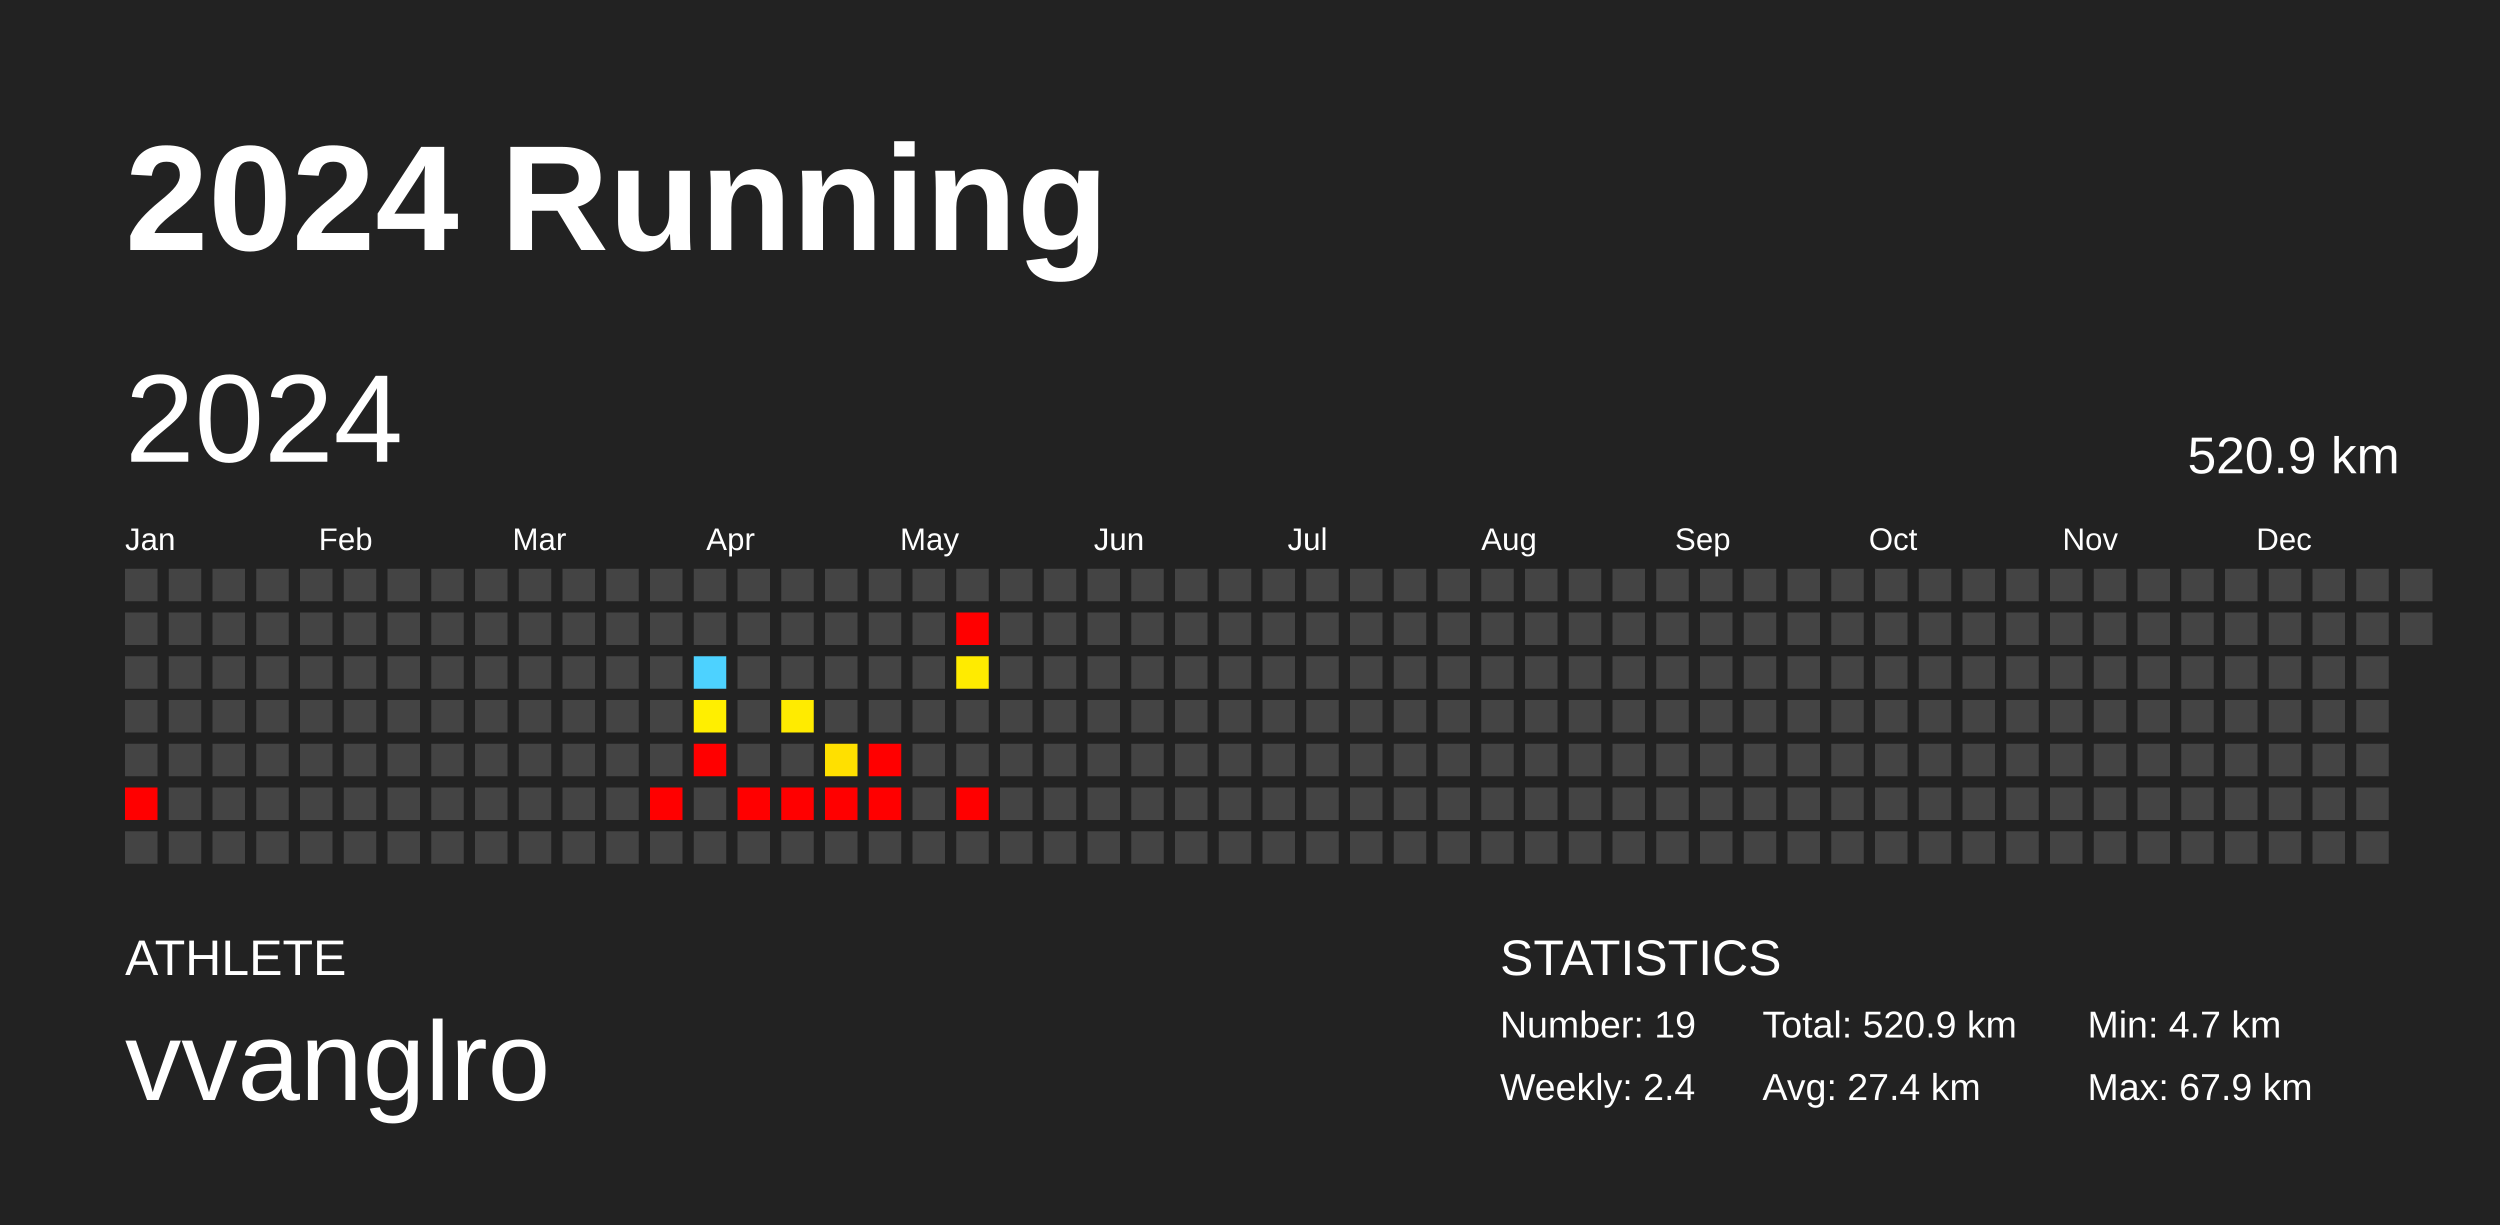
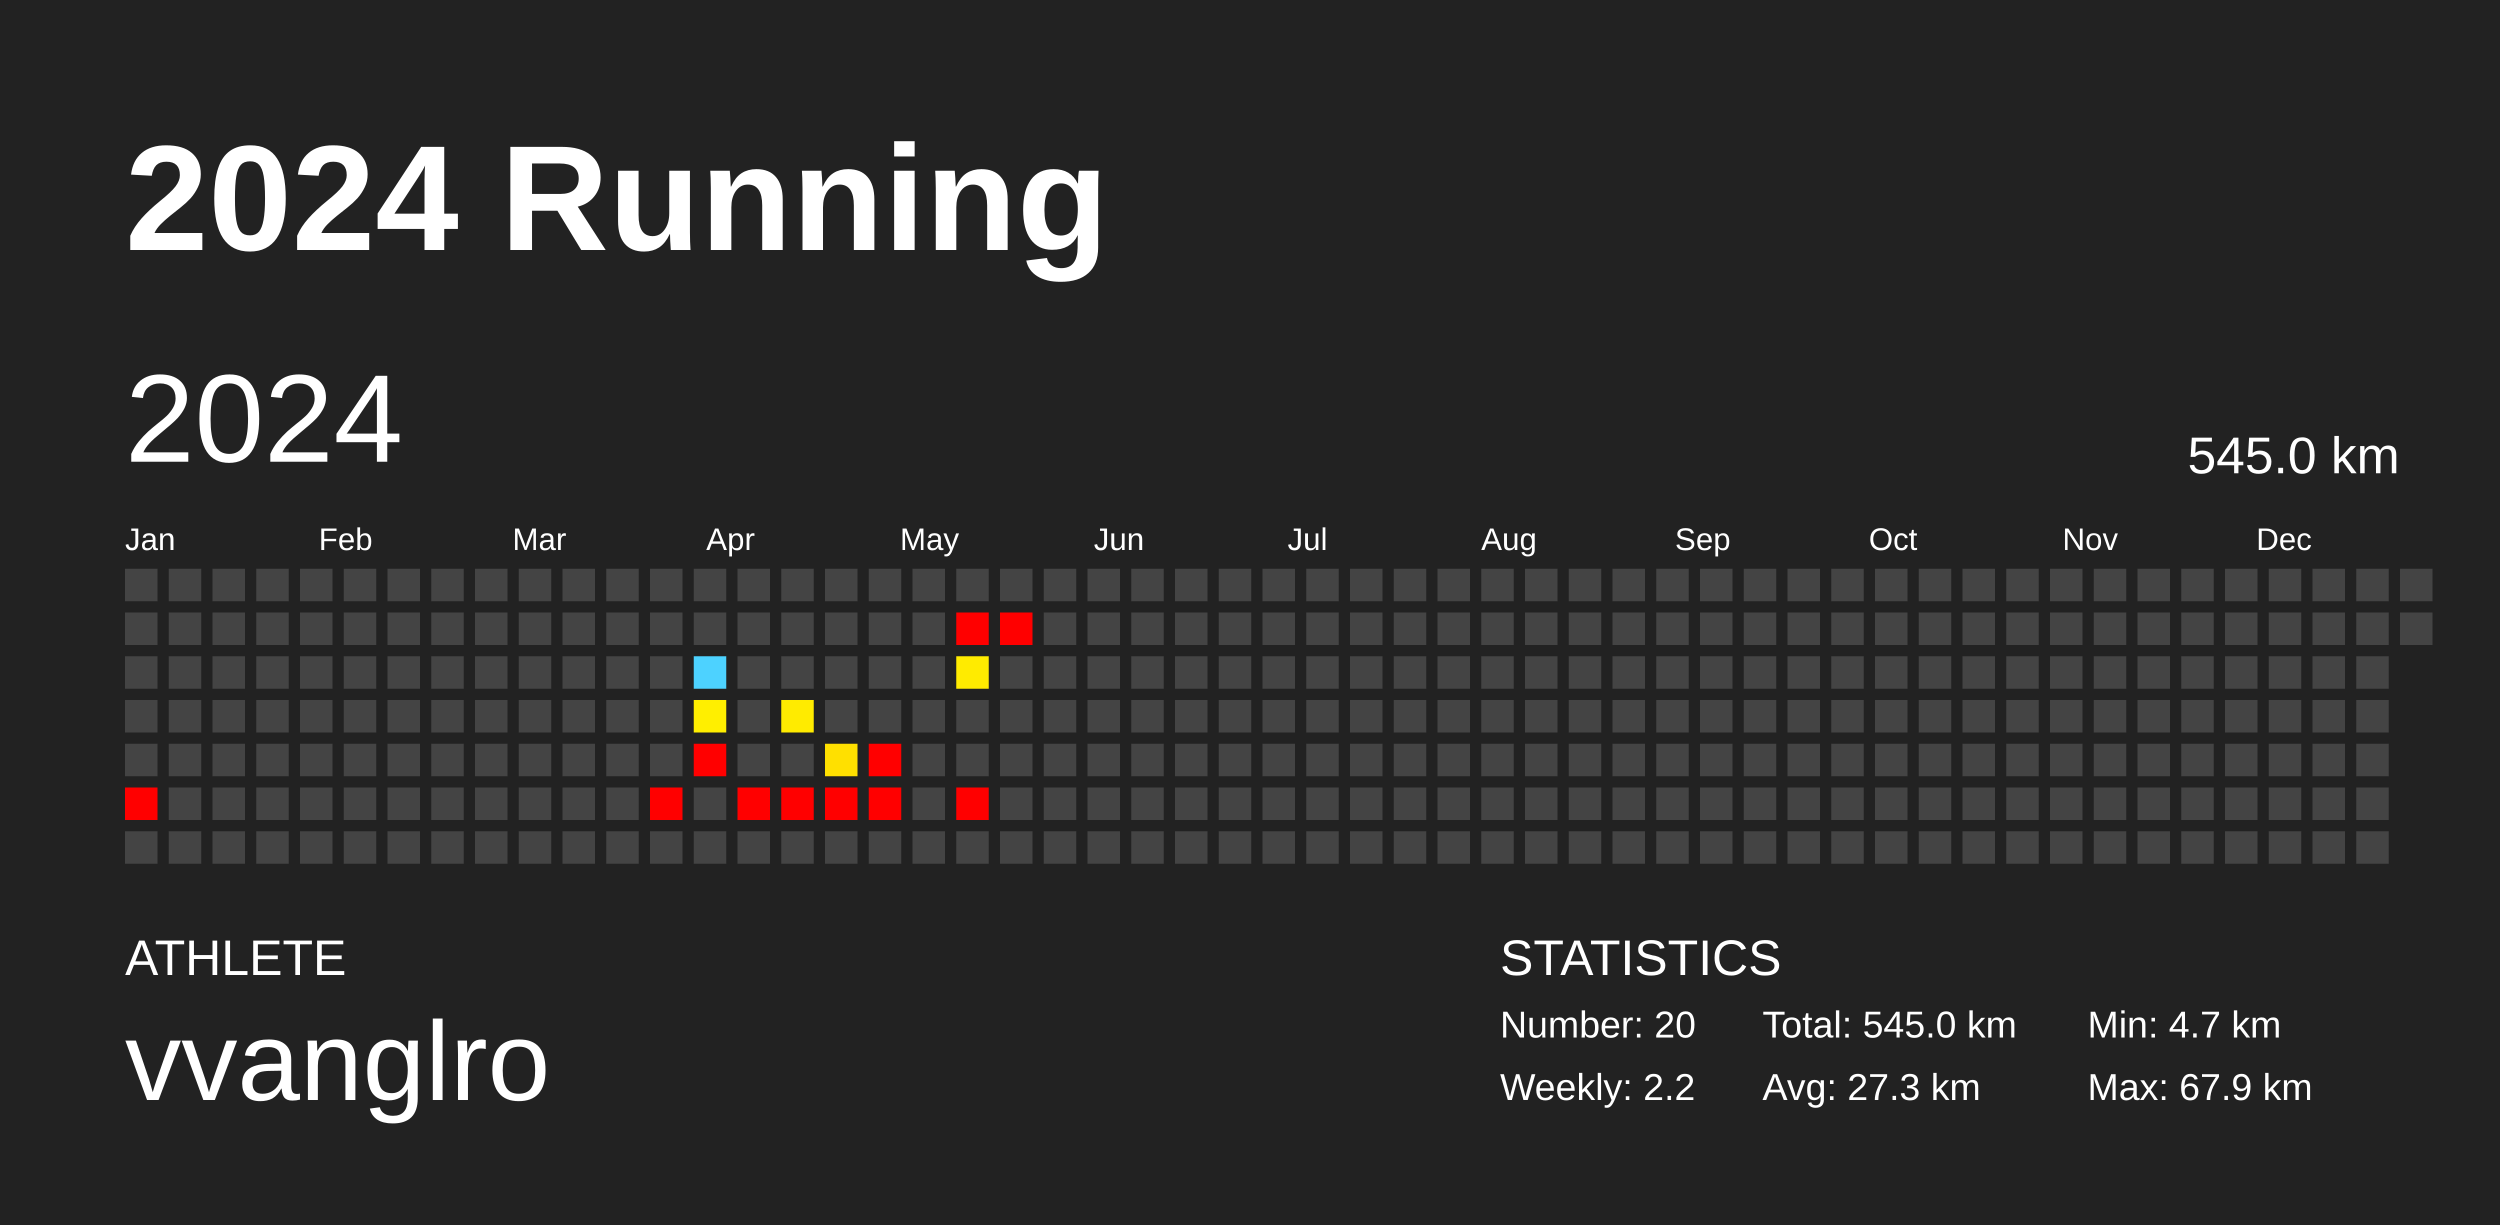
<svg xmlns="http://www.w3.org/2000/svg" baseProfile="full" height="98mm" version="1.1" viewBox="0,0,200,98" width="200mm">
  <defs />
  <rect fill="#222222" height="98" width="200" x="0" y="0" />
  <text fill="#FFFFFF" style="font-size:12px; font-family:Arial; font-weight:bold;" x="10" y="20">2024 Running</text>
  <text fill="#FFFFFF" style="font-size:4px; font-family:Arial" x="10" y="78">ATHLETE</text>
  <text fill="#FFFFFF" style="font-size:9px; font-family:Arial" x="10" y="88">vvanglro</text>
  <text fill="#FFFFFF" style="font-size:4px; font-family:Arial" x="120" y="78">STATISTICS</text>
-   <text fill="#FFFFFF" style="font-size:3px; font-family:Arial" x="120" y="83">Number: 19</text>
-   <text fill="#FFFFFF" style="font-size:3px; font-family:Arial" x="120" y="88">Weekly: 2.4</text>
-   <text fill="#FFFFFF" style="font-size:3px; font-family:Arial" x="141" y="83">Total: 520.9 km</text>
-   <text fill="#FFFFFF" style="font-size:3px; font-family:Arial" x="141" y="88">Avg: 27.4 km</text>
+   <text fill="#FFFFFF" style="font-size:3px; font-family:Arial" x="120" y="83">Number: 20</text>
+   <text fill="#FFFFFF" style="font-size:3px; font-family:Arial" x="120" y="88">Weekly: 2.2</text>
+   <text fill="#FFFFFF" style="font-size:3px; font-family:Arial" x="141" y="83">Total: 545.0 km</text>
+   <text fill="#FFFFFF" style="font-size:3px; font-family:Arial" x="141" y="88">Avg: 27.3 km</text>
  <text fill="#FFFFFF" style="font-size:3px; font-family:Arial" x="167" y="83">Min: 4.7 km</text>
  <text fill="#FFFFFF" style="font-size:3px; font-family:Arial" x="167" y="88">Max: 67.9 km</text>
  <text dominant-baseline="hanging" fill="#FFFFFF" style="font-size:10.0px; font-family:Arial;" x="10" y="30">2024</text>
-   <text dominant-baseline="hanging" fill="#FFFFFF" style="font-size:4.125px; font-family:Arial;" x="175" y="35">520.9 km</text>
+   <text dominant-baseline="hanging" fill="#FFFFFF" style="font-size:4.125px; font-family:Arial;" x="175" y="35">545.0 km</text>
  <text fill="#FFFFFF" style="font-size:2.5px; font-family:Arial" x="10.0" y="44">Jan</text>
  <text fill="#FFFFFF" style="font-size:2.5px; font-family:Arial" x="25.5" y="44">Feb</text>
  <text fill="#FFFFFF" style="font-size:2.5px; font-family:Arial" x="41.0" y="44">Mar</text>
  <text fill="#FFFFFF" style="font-size:2.5px; font-family:Arial" x="56.5" y="44">Apr</text>
  <text fill="#FFFFFF" style="font-size:2.5px; font-family:Arial" x="72.0" y="44">May</text>
  <text fill="#FFFFFF" style="font-size:2.5px; font-family:Arial" x="87.5" y="44">Jun</text>
  <text fill="#FFFFFF" style="font-size:2.5px; font-family:Arial" x="103.0" y="44">Jul</text>
  <text fill="#FFFFFF" style="font-size:2.5px; font-family:Arial" x="118.5" y="44">Aug</text>
  <text fill="#FFFFFF" style="font-size:2.5px; font-family:Arial" x="134.0" y="44">Sep</text>
  <text fill="#FFFFFF" style="font-size:2.5px; font-family:Arial" x="149.5" y="44">Oct</text>
  <text fill="#FFFFFF" style="font-size:2.5px; font-family:Arial" x="165.0" y="44">Nov</text>
  <text fill="#FFFFFF" style="font-size:2.5px; font-family:Arial" x="180.5" y="44">Dec</text>
  <rect fill="#444444" height="2.6" width="2.6" x="10.0" y="45.5" />
  <rect fill="#444444" height="2.6" width="2.6" x="10.0" y="49.0" />
  <rect fill="#444444" height="2.6" width="2.6" x="10.0" y="52.5" />
  <rect fill="#444444" height="2.6" width="2.6" x="10.0" y="56.0" />
  <rect fill="#444444" height="2.6" width="2.6" x="10.0" y="59.5" />
  <rect fill="red" height="2.6" width="2.6" x="10.0" y="63.0" />
  <rect fill="#444444" height="2.6" width="2.6" x="10.0" y="66.5" />
  <rect fill="#444444" height="2.6" width="2.6" x="13.5" y="45.5" />
  <rect fill="#444444" height="2.6" width="2.6" x="13.5" y="49.0" />
  <rect fill="#444444" height="2.6" width="2.6" x="13.5" y="52.5" />
  <rect fill="#444444" height="2.6" width="2.6" x="13.5" y="56.0" />
  <rect fill="#444444" height="2.6" width="2.6" x="13.5" y="59.5" />
  <rect fill="#444444" height="2.6" width="2.6" x="13.5" y="63.0" />
  <rect fill="#444444" height="2.6" width="2.6" x="13.5" y="66.5" />
  <rect fill="#444444" height="2.6" width="2.6" x="17.0" y="45.5" />
  <rect fill="#444444" height="2.6" width="2.6" x="17.0" y="49.0" />
  <rect fill="#444444" height="2.6" width="2.6" x="17.0" y="52.5" />
  <rect fill="#444444" height="2.6" width="2.6" x="17.0" y="56.0" />
  <rect fill="#444444" height="2.6" width="2.6" x="17.0" y="59.5" />
  <rect fill="#444444" height="2.6" width="2.6" x="17.0" y="63.0" />
  <rect fill="#444444" height="2.6" width="2.6" x="17.0" y="66.5" />
  <rect fill="#444444" height="2.6" width="2.6" x="20.5" y="45.5" />
  <rect fill="#444444" height="2.6" width="2.6" x="20.5" y="49.0" />
  <rect fill="#444444" height="2.6" width="2.6" x="20.5" y="52.5" />
  <rect fill="#444444" height="2.6" width="2.6" x="20.5" y="56.0" />
  <rect fill="#444444" height="2.6" width="2.6" x="20.5" y="59.5" />
  <rect fill="#444444" height="2.6" width="2.6" x="20.5" y="63.0" />
  <rect fill="#444444" height="2.6" width="2.6" x="20.5" y="66.5" />
  <rect fill="#444444" height="2.6" width="2.6" x="24.0" y="45.5" />
  <rect fill="#444444" height="2.6" width="2.6" x="24.0" y="49.0" />
  <rect fill="#444444" height="2.6" width="2.6" x="24.0" y="52.5" />
  <rect fill="#444444" height="2.6" width="2.6" x="24.0" y="56.0" />
  <rect fill="#444444" height="2.6" width="2.6" x="24.0" y="59.5" />
  <rect fill="#444444" height="2.6" width="2.6" x="24.0" y="63.0" />
  <rect fill="#444444" height="2.6" width="2.6" x="24.0" y="66.5" />
  <rect fill="#444444" height="2.6" width="2.6" x="27.5" y="45.5" />
  <rect fill="#444444" height="2.6" width="2.6" x="27.5" y="49.0" />
  <rect fill="#444444" height="2.6" width="2.6" x="27.5" y="52.5" />
  <rect fill="#444444" height="2.6" width="2.6" x="27.5" y="56.0" />
  <rect fill="#444444" height="2.6" width="2.6" x="27.5" y="59.5" />
  <rect fill="#444444" height="2.6" width="2.6" x="27.5" y="63.0" />
  <rect fill="#444444" height="2.6" width="2.6" x="27.5" y="66.5" />
  <rect fill="#444444" height="2.6" width="2.6" x="31.0" y="45.5" />
  <rect fill="#444444" height="2.6" width="2.6" x="31.0" y="49.0" />
  <rect fill="#444444" height="2.6" width="2.6" x="31.0" y="52.5" />
  <rect fill="#444444" height="2.6" width="2.6" x="31.0" y="56.0" />
  <rect fill="#444444" height="2.6" width="2.6" x="31.0" y="59.5" />
  <rect fill="#444444" height="2.6" width="2.6" x="31.0" y="63.0" />
  <rect fill="#444444" height="2.6" width="2.6" x="31.0" y="66.5" />
  <rect fill="#444444" height="2.6" width="2.6" x="34.5" y="45.5" />
  <rect fill="#444444" height="2.6" width="2.6" x="34.5" y="49.0" />
  <rect fill="#444444" height="2.6" width="2.6" x="34.5" y="52.5" />
  <rect fill="#444444" height="2.6" width="2.6" x="34.5" y="56.0" />
  <rect fill="#444444" height="2.6" width="2.6" x="34.5" y="59.5" />
  <rect fill="#444444" height="2.6" width="2.6" x="34.5" y="63.0" />
  <rect fill="#444444" height="2.6" width="2.6" x="34.5" y="66.5" />
  <rect fill="#444444" height="2.6" width="2.6" x="38.0" y="45.5" />
  <rect fill="#444444" height="2.6" width="2.6" x="38.0" y="49.0" />
  <rect fill="#444444" height="2.6" width="2.6" x="38.0" y="52.5" />
  <rect fill="#444444" height="2.6" width="2.6" x="38.0" y="56.0" />
  <rect fill="#444444" height="2.6" width="2.6" x="38.0" y="59.5" />
  <rect fill="#444444" height="2.6" width="2.6" x="38.0" y="63.0" />
  <rect fill="#444444" height="2.6" width="2.6" x="38.0" y="66.5" />
  <rect fill="#444444" height="2.6" width="2.6" x="41.5" y="45.5" />
  <rect fill="#444444" height="2.6" width="2.6" x="41.5" y="49.0" />
  <rect fill="#444444" height="2.6" width="2.6" x="41.5" y="52.5" />
  <rect fill="#444444" height="2.6" width="2.6" x="41.5" y="56.0" />
  <rect fill="#444444" height="2.6" width="2.6" x="41.5" y="59.5" />
  <rect fill="#444444" height="2.6" width="2.6" x="41.5" y="63.0" />
  <rect fill="#444444" height="2.6" width="2.6" x="41.5" y="66.5" />
  <rect fill="#444444" height="2.6" width="2.6" x="45.0" y="45.5" />
  <rect fill="#444444" height="2.6" width="2.6" x="45.0" y="49.0" />
  <rect fill="#444444" height="2.6" width="2.6" x="45.0" y="52.5" />
  <rect fill="#444444" height="2.6" width="2.6" x="45.0" y="56.0" />
  <rect fill="#444444" height="2.6" width="2.6" x="45.0" y="59.5" />
  <rect fill="#444444" height="2.6" width="2.6" x="45.0" y="63.0" />
  <rect fill="#444444" height="2.6" width="2.6" x="45.0" y="66.5" />
  <rect fill="#444444" height="2.6" width="2.6" x="48.5" y="45.5" />
  <rect fill="#444444" height="2.6" width="2.6" x="48.5" y="49.0" />
  <rect fill="#444444" height="2.6" width="2.6" x="48.5" y="52.5" />
  <rect fill="#444444" height="2.6" width="2.6" x="48.5" y="56.0" />
  <rect fill="#444444" height="2.6" width="2.6" x="48.5" y="59.5" />
  <rect fill="#444444" height="2.6" width="2.6" x="48.5" y="63.0" />
  <rect fill="#444444" height="2.6" width="2.6" x="48.5" y="66.5" />
  <rect fill="#444444" height="2.6" width="2.6" x="52.0" y="45.5" />
  <rect fill="#444444" height="2.6" width="2.6" x="52.0" y="49.0" />
  <rect fill="#444444" height="2.6" width="2.6" x="52.0" y="52.5" />
  <rect fill="#444444" height="2.6" width="2.6" x="52.0" y="56.0" />
  <rect fill="#444444" height="2.6" width="2.6" x="52.0" y="59.5" />
  <rect fill="red" height="2.6" width="2.6" x="52.0" y="63.0" />
  <rect fill="#444444" height="2.6" width="2.6" x="52.0" y="66.5" />
  <rect fill="#444444" height="2.6" width="2.6" x="55.5" y="45.5" />
  <rect fill="#444444" height="2.6" width="2.6" x="55.5" y="49.0" />
  <rect fill="#4dd2ff" height="2.6" width="2.6" x="55.5" y="52.5" />
  <rect fill="#ffef00" height="2.6" width="2.6" x="55.5" y="56.0" />
  <rect fill="red" height="2.6" width="2.6" x="55.5" y="59.5" />
  <rect fill="#444444" height="2.6" width="2.6" x="55.5" y="63.0" />
  <rect fill="#444444" height="2.6" width="2.6" x="55.5" y="66.5" />
  <rect fill="#444444" height="2.6" width="2.6" x="59.0" y="45.5" />
  <rect fill="#444444" height="2.6" width="2.6" x="59.0" y="49.0" />
  <rect fill="#444444" height="2.6" width="2.6" x="59.0" y="52.5" />
  <rect fill="#444444" height="2.6" width="2.6" x="59.0" y="56.0" />
  <rect fill="#444444" height="2.6" width="2.6" x="59.0" y="59.5" />
  <rect fill="red" height="2.6" width="2.6" x="59.0" y="63.0" />
  <rect fill="#444444" height="2.6" width="2.6" x="59.0" y="66.5" />
  <rect fill="#444444" height="2.6" width="2.6" x="62.5" y="45.5" />
  <rect fill="#444444" height="2.6" width="2.6" x="62.5" y="49.0" />
  <rect fill="#444444" height="2.6" width="2.6" x="62.5" y="52.5" />
  <rect fill="#ffeb00" height="2.6" width="2.6" x="62.5" y="56.0" />
  <rect fill="#444444" height="2.6" width="2.6" x="62.5" y="59.5" />
  <rect fill="red" height="2.6" width="2.6" x="62.5" y="63.0" />
  <rect fill="#444444" height="2.6" width="2.6" x="62.5" y="66.5" />
  <rect fill="#444444" height="2.6" width="2.6" x="66.0" y="45.5" />
  <rect fill="#444444" height="2.6" width="2.6" x="66.0" y="49.0" />
  <rect fill="#444444" height="2.6" width="2.6" x="66.0" y="52.5" />
  <rect fill="#444444" height="2.6" width="2.6" x="66.0" y="56.0" />
  <rect fill="#ffe000" height="2.6" width="2.6" x="66.0" y="59.5" />
  <rect fill="red" height="2.6" width="2.6" x="66.0" y="63.0" />
  <rect fill="#444444" height="2.6" width="2.6" x="66.0" y="66.5" />
  <rect fill="#444444" height="2.6" width="2.6" x="69.5" y="45.5" />
  <rect fill="#444444" height="2.6" width="2.6" x="69.5" y="49.0" />
  <rect fill="#444444" height="2.6" width="2.6" x="69.5" y="52.5" />
  <rect fill="#444444" height="2.6" width="2.6" x="69.5" y="56.0" />
  <rect fill="red" height="2.6" width="2.6" x="69.5" y="59.5" />
  <rect fill="red" height="2.6" width="2.6" x="69.5" y="63.0" />
  <rect fill="#444444" height="2.6" width="2.6" x="69.5" y="66.5" />
  <rect fill="#444444" height="2.6" width="2.6" x="73.0" y="45.5" />
  <rect fill="#444444" height="2.6" width="2.6" x="73.0" y="49.0" />
  <rect fill="#444444" height="2.6" width="2.6" x="73.0" y="52.5" />
  <rect fill="#444444" height="2.6" width="2.6" x="73.0" y="56.0" />
  <rect fill="#444444" height="2.6" width="2.6" x="73.0" y="59.5" />
  <rect fill="#444444" height="2.6" width="2.6" x="73.0" y="63.0" />
  <rect fill="#444444" height="2.6" width="2.6" x="73.0" y="66.5" />
  <rect fill="#444444" height="2.6" width="2.6" x="76.5" y="45.5" />
  <rect fill="red" height="2.6" width="2.6" x="76.5" y="49.0" />
  <rect fill="#ffeb00" height="2.6" width="2.6" x="76.5" y="52.5" />
  <rect fill="#444444" height="2.6" width="2.6" x="76.5" y="56.0" />
  <rect fill="#444444" height="2.6" width="2.6" x="76.5" y="59.5" />
  <rect fill="red" height="2.6" width="2.6" x="76.5" y="63.0" />
  <rect fill="#444444" height="2.6" width="2.6" x="76.5" y="66.5" />
  <rect fill="#444444" height="2.6" width="2.6" x="80.0" y="45.5" />
-   <rect fill="#444444" height="2.6" width="2.6" x="80.0" y="49.0" />
+   <rect fill="red" height="2.6" width="2.6" x="80.0" y="49.0" />
  <rect fill="#444444" height="2.6" width="2.6" x="80.0" y="52.5" />
  <rect fill="#444444" height="2.6" width="2.6" x="80.0" y="56.0" />
  <rect fill="#444444" height="2.6" width="2.6" x="80.0" y="59.5" />
  <rect fill="#444444" height="2.6" width="2.6" x="80.0" y="63.0" />
  <rect fill="#444444" height="2.6" width="2.6" x="80.0" y="66.5" />
  <rect fill="#444444" height="2.6" width="2.6" x="83.5" y="45.5" />
  <rect fill="#444444" height="2.6" width="2.6" x="83.5" y="49.0" />
  <rect fill="#444444" height="2.6" width="2.6" x="83.5" y="52.5" />
  <rect fill="#444444" height="2.6" width="2.6" x="83.5" y="56.0" />
  <rect fill="#444444" height="2.6" width="2.6" x="83.5" y="59.5" />
  <rect fill="#444444" height="2.6" width="2.6" x="83.5" y="63.0" />
  <rect fill="#444444" height="2.6" width="2.6" x="83.5" y="66.5" />
  <rect fill="#444444" height="2.6" width="2.6" x="87.0" y="45.5" />
  <rect fill="#444444" height="2.6" width="2.6" x="87.0" y="49.0" />
  <rect fill="#444444" height="2.6" width="2.6" x="87.0" y="52.5" />
  <rect fill="#444444" height="2.6" width="2.6" x="87.0" y="56.0" />
  <rect fill="#444444" height="2.6" width="2.6" x="87.0" y="59.5" />
  <rect fill="#444444" height="2.6" width="2.6" x="87.0" y="63.0" />
  <rect fill="#444444" height="2.6" width="2.6" x="87.0" y="66.5" />
  <rect fill="#444444" height="2.6" width="2.6" x="90.5" y="45.5" />
  <rect fill="#444444" height="2.6" width="2.6" x="90.5" y="49.0" />
  <rect fill="#444444" height="2.6" width="2.6" x="90.5" y="52.5" />
  <rect fill="#444444" height="2.6" width="2.6" x="90.5" y="56.0" />
  <rect fill="#444444" height="2.6" width="2.6" x="90.5" y="59.5" />
  <rect fill="#444444" height="2.6" width="2.6" x="90.5" y="63.0" />
  <rect fill="#444444" height="2.6" width="2.6" x="90.5" y="66.5" />
  <rect fill="#444444" height="2.6" width="2.6" x="94.0" y="45.5" />
  <rect fill="#444444" height="2.6" width="2.6" x="94.0" y="49.0" />
  <rect fill="#444444" height="2.6" width="2.6" x="94.0" y="52.5" />
  <rect fill="#444444" height="2.6" width="2.6" x="94.0" y="56.0" />
  <rect fill="#444444" height="2.6" width="2.6" x="94.0" y="59.5" />
  <rect fill="#444444" height="2.6" width="2.6" x="94.0" y="63.0" />
  <rect fill="#444444" height="2.6" width="2.6" x="94.0" y="66.5" />
  <rect fill="#444444" height="2.6" width="2.6" x="97.5" y="45.5" />
  <rect fill="#444444" height="2.6" width="2.6" x="97.5" y="49.0" />
  <rect fill="#444444" height="2.6" width="2.6" x="97.5" y="52.5" />
  <rect fill="#444444" height="2.6" width="2.6" x="97.5" y="56.0" />
  <rect fill="#444444" height="2.6" width="2.6" x="97.5" y="59.5" />
  <rect fill="#444444" height="2.6" width="2.6" x="97.5" y="63.0" />
  <rect fill="#444444" height="2.6" width="2.6" x="97.5" y="66.5" />
  <rect fill="#444444" height="2.6" width="2.6" x="101.0" y="45.5" />
  <rect fill="#444444" height="2.6" width="2.6" x="101.0" y="49.0" />
  <rect fill="#444444" height="2.6" width="2.6" x="101.0" y="52.5" />
  <rect fill="#444444" height="2.6" width="2.6" x="101.0" y="56.0" />
  <rect fill="#444444" height="2.6" width="2.6" x="101.0" y="59.5" />
  <rect fill="#444444" height="2.6" width="2.6" x="101.0" y="63.0" />
  <rect fill="#444444" height="2.6" width="2.6" x="101.0" y="66.5" />
  <rect fill="#444444" height="2.6" width="2.6" x="104.5" y="45.5" />
  <rect fill="#444444" height="2.6" width="2.6" x="104.5" y="49.0" />
  <rect fill="#444444" height="2.6" width="2.6" x="104.5" y="52.5" />
  <rect fill="#444444" height="2.6" width="2.6" x="104.5" y="56.0" />
  <rect fill="#444444" height="2.6" width="2.6" x="104.5" y="59.5" />
  <rect fill="#444444" height="2.6" width="2.6" x="104.5" y="63.0" />
  <rect fill="#444444" height="2.6" width="2.6" x="104.5" y="66.5" />
  <rect fill="#444444" height="2.6" width="2.6" x="108.0" y="45.5" />
  <rect fill="#444444" height="2.6" width="2.6" x="108.0" y="49.0" />
  <rect fill="#444444" height="2.6" width="2.6" x="108.0" y="52.5" />
  <rect fill="#444444" height="2.6" width="2.6" x="108.0" y="56.0" />
  <rect fill="#444444" height="2.6" width="2.6" x="108.0" y="59.5" />
  <rect fill="#444444" height="2.6" width="2.6" x="108.0" y="63.0" />
  <rect fill="#444444" height="2.6" width="2.6" x="108.0" y="66.5" />
  <rect fill="#444444" height="2.6" width="2.6" x="111.5" y="45.5" />
  <rect fill="#444444" height="2.6" width="2.6" x="111.5" y="49.0" />
  <rect fill="#444444" height="2.6" width="2.6" x="111.5" y="52.5" />
  <rect fill="#444444" height="2.6" width="2.6" x="111.5" y="56.0" />
  <rect fill="#444444" height="2.6" width="2.6" x="111.5" y="59.5" />
  <rect fill="#444444" height="2.6" width="2.6" x="111.5" y="63.0" />
  <rect fill="#444444" height="2.6" width="2.6" x="111.5" y="66.5" />
  <rect fill="#444444" height="2.6" width="2.6" x="115.0" y="45.5" />
  <rect fill="#444444" height="2.6" width="2.6" x="115.0" y="49.0" />
  <rect fill="#444444" height="2.6" width="2.6" x="115.0" y="52.5" />
  <rect fill="#444444" height="2.6" width="2.6" x="115.0" y="56.0" />
  <rect fill="#444444" height="2.6" width="2.6" x="115.0" y="59.5" />
  <rect fill="#444444" height="2.6" width="2.6" x="115.0" y="63.0" />
  <rect fill="#444444" height="2.6" width="2.6" x="115.0" y="66.5" />
  <rect fill="#444444" height="2.6" width="2.6" x="118.5" y="45.5" />
  <rect fill="#444444" height="2.6" width="2.6" x="118.5" y="49.0" />
  <rect fill="#444444" height="2.6" width="2.6" x="118.5" y="52.5" />
  <rect fill="#444444" height="2.6" width="2.6" x="118.5" y="56.0" />
  <rect fill="#444444" height="2.6" width="2.6" x="118.5" y="59.5" />
  <rect fill="#444444" height="2.6" width="2.6" x="118.5" y="63.0" />
  <rect fill="#444444" height="2.6" width="2.6" x="118.5" y="66.5" />
  <rect fill="#444444" height="2.6" width="2.6" x="122.0" y="45.5" />
  <rect fill="#444444" height="2.6" width="2.6" x="122.0" y="49.0" />
  <rect fill="#444444" height="2.6" width="2.6" x="122.0" y="52.5" />
  <rect fill="#444444" height="2.6" width="2.6" x="122.0" y="56.0" />
  <rect fill="#444444" height="2.6" width="2.6" x="122.0" y="59.5" />
  <rect fill="#444444" height="2.6" width="2.6" x="122.0" y="63.0" />
  <rect fill="#444444" height="2.6" width="2.6" x="122.0" y="66.5" />
  <rect fill="#444444" height="2.6" width="2.6" x="125.5" y="45.5" />
  <rect fill="#444444" height="2.6" width="2.6" x="125.5" y="49.0" />
  <rect fill="#444444" height="2.6" width="2.6" x="125.5" y="52.5" />
  <rect fill="#444444" height="2.6" width="2.6" x="125.5" y="56.0" />
  <rect fill="#444444" height="2.6" width="2.6" x="125.5" y="59.5" />
  <rect fill="#444444" height="2.6" width="2.6" x="125.5" y="63.0" />
  <rect fill="#444444" height="2.6" width="2.6" x="125.5" y="66.5" />
  <rect fill="#444444" height="2.6" width="2.6" x="129.0" y="45.5" />
  <rect fill="#444444" height="2.6" width="2.6" x="129.0" y="49.0" />
  <rect fill="#444444" height="2.6" width="2.6" x="129.0" y="52.5" />
  <rect fill="#444444" height="2.6" width="2.6" x="129.0" y="56.0" />
  <rect fill="#444444" height="2.6" width="2.6" x="129.0" y="59.5" />
  <rect fill="#444444" height="2.6" width="2.6" x="129.0" y="63.0" />
  <rect fill="#444444" height="2.6" width="2.6" x="129.0" y="66.5" />
  <rect fill="#444444" height="2.6" width="2.6" x="132.5" y="45.5" />
  <rect fill="#444444" height="2.6" width="2.6" x="132.5" y="49.0" />
  <rect fill="#444444" height="2.6" width="2.6" x="132.5" y="52.5" />
  <rect fill="#444444" height="2.6" width="2.6" x="132.5" y="56.0" />
  <rect fill="#444444" height="2.6" width="2.6" x="132.5" y="59.5" />
  <rect fill="#444444" height="2.6" width="2.6" x="132.5" y="63.0" />
  <rect fill="#444444" height="2.6" width="2.6" x="132.5" y="66.5" />
  <rect fill="#444444" height="2.6" width="2.6" x="136.0" y="45.5" />
  <rect fill="#444444" height="2.6" width="2.6" x="136.0" y="49.0" />
  <rect fill="#444444" height="2.6" width="2.6" x="136.0" y="52.5" />
  <rect fill="#444444" height="2.6" width="2.6" x="136.0" y="56.0" />
  <rect fill="#444444" height="2.6" width="2.6" x="136.0" y="59.5" />
  <rect fill="#444444" height="2.6" width="2.6" x="136.0" y="63.0" />
  <rect fill="#444444" height="2.6" width="2.6" x="136.0" y="66.5" />
  <rect fill="#444444" height="2.6" width="2.6" x="139.5" y="45.5" />
  <rect fill="#444444" height="2.6" width="2.6" x="139.5" y="49.0" />
  <rect fill="#444444" height="2.6" width="2.6" x="139.5" y="52.5" />
  <rect fill="#444444" height="2.6" width="2.6" x="139.5" y="56.0" />
  <rect fill="#444444" height="2.6" width="2.6" x="139.5" y="59.5" />
  <rect fill="#444444" height="2.6" width="2.6" x="139.5" y="63.0" />
  <rect fill="#444444" height="2.6" width="2.6" x="139.5" y="66.5" />
  <rect fill="#444444" height="2.6" width="2.6" x="143.0" y="45.5" />
  <rect fill="#444444" height="2.6" width="2.6" x="143.0" y="49.0" />
  <rect fill="#444444" height="2.6" width="2.6" x="143.0" y="52.5" />
  <rect fill="#444444" height="2.6" width="2.6" x="143.0" y="56.0" />
  <rect fill="#444444" height="2.6" width="2.6" x="143.0" y="59.5" />
  <rect fill="#444444" height="2.6" width="2.6" x="143.0" y="63.0" />
  <rect fill="#444444" height="2.6" width="2.6" x="143.0" y="66.5" />
  <rect fill="#444444" height="2.6" width="2.6" x="146.5" y="45.5" />
  <rect fill="#444444" height="2.6" width="2.6" x="146.5" y="49.0" />
  <rect fill="#444444" height="2.6" width="2.6" x="146.5" y="52.5" />
  <rect fill="#444444" height="2.6" width="2.6" x="146.5" y="56.0" />
  <rect fill="#444444" height="2.6" width="2.6" x="146.5" y="59.5" />
  <rect fill="#444444" height="2.6" width="2.6" x="146.5" y="63.0" />
  <rect fill="#444444" height="2.6" width="2.6" x="146.5" y="66.5" />
  <rect fill="#444444" height="2.6" width="2.6" x="150.0" y="45.5" />
  <rect fill="#444444" height="2.6" width="2.6" x="150.0" y="49.0" />
  <rect fill="#444444" height="2.6" width="2.6" x="150.0" y="52.5" />
  <rect fill="#444444" height="2.6" width="2.6" x="150.0" y="56.0" />
  <rect fill="#444444" height="2.6" width="2.6" x="150.0" y="59.5" />
  <rect fill="#444444" height="2.6" width="2.6" x="150.0" y="63.0" />
  <rect fill="#444444" height="2.6" width="2.6" x="150.0" y="66.5" />
  <rect fill="#444444" height="2.6" width="2.6" x="153.5" y="45.5" />
  <rect fill="#444444" height="2.6" width="2.6" x="153.5" y="49.0" />
  <rect fill="#444444" height="2.6" width="2.6" x="153.5" y="52.5" />
  <rect fill="#444444" height="2.6" width="2.6" x="153.5" y="56.0" />
  <rect fill="#444444" height="2.6" width="2.6" x="153.5" y="59.5" />
  <rect fill="#444444" height="2.6" width="2.6" x="153.5" y="63.0" />
  <rect fill="#444444" height="2.6" width="2.6" x="153.5" y="66.5" />
  <rect fill="#444444" height="2.6" width="2.6" x="157.0" y="45.5" />
  <rect fill="#444444" height="2.6" width="2.6" x="157.0" y="49.0" />
  <rect fill="#444444" height="2.6" width="2.6" x="157.0" y="52.5" />
  <rect fill="#444444" height="2.6" width="2.6" x="157.0" y="56.0" />
  <rect fill="#444444" height="2.6" width="2.6" x="157.0" y="59.5" />
  <rect fill="#444444" height="2.6" width="2.6" x="157.0" y="63.0" />
  <rect fill="#444444" height="2.6" width="2.6" x="157.0" y="66.5" />
  <rect fill="#444444" height="2.6" width="2.6" x="160.5" y="45.5" />
  <rect fill="#444444" height="2.6" width="2.6" x="160.5" y="49.0" />
  <rect fill="#444444" height="2.6" width="2.6" x="160.5" y="52.5" />
  <rect fill="#444444" height="2.6" width="2.6" x="160.5" y="56.0" />
  <rect fill="#444444" height="2.6" width="2.6" x="160.5" y="59.5" />
  <rect fill="#444444" height="2.6" width="2.6" x="160.5" y="63.0" />
  <rect fill="#444444" height="2.6" width="2.6" x="160.5" y="66.5" />
  <rect fill="#444444" height="2.6" width="2.6" x="164.0" y="45.5" />
  <rect fill="#444444" height="2.6" width="2.6" x="164.0" y="49.0" />
  <rect fill="#444444" height="2.6" width="2.6" x="164.0" y="52.5" />
  <rect fill="#444444" height="2.6" width="2.6" x="164.0" y="56.0" />
  <rect fill="#444444" height="2.6" width="2.6" x="164.0" y="59.5" />
  <rect fill="#444444" height="2.6" width="2.6" x="164.0" y="63.0" />
  <rect fill="#444444" height="2.6" width="2.6" x="164.0" y="66.5" />
  <rect fill="#444444" height="2.6" width="2.6" x="167.5" y="45.5" />
  <rect fill="#444444" height="2.6" width="2.6" x="167.5" y="49.0" />
  <rect fill="#444444" height="2.6" width="2.6" x="167.5" y="52.5" />
  <rect fill="#444444" height="2.6" width="2.6" x="167.5" y="56.0" />
  <rect fill="#444444" height="2.6" width="2.6" x="167.5" y="59.5" />
  <rect fill="#444444" height="2.6" width="2.6" x="167.5" y="63.0" />
  <rect fill="#444444" height="2.6" width="2.6" x="167.5" y="66.5" />
  <rect fill="#444444" height="2.6" width="2.6" x="171.0" y="45.5" />
  <rect fill="#444444" height="2.6" width="2.6" x="171.0" y="49.0" />
  <rect fill="#444444" height="2.6" width="2.6" x="171.0" y="52.5" />
  <rect fill="#444444" height="2.6" width="2.6" x="171.0" y="56.0" />
  <rect fill="#444444" height="2.6" width="2.6" x="171.0" y="59.5" />
  <rect fill="#444444" height="2.6" width="2.6" x="171.0" y="63.0" />
  <rect fill="#444444" height="2.6" width="2.6" x="171.0" y="66.5" />
  <rect fill="#444444" height="2.6" width="2.6" x="174.5" y="45.5" />
  <rect fill="#444444" height="2.6" width="2.6" x="174.5" y="49.0" />
  <rect fill="#444444" height="2.6" width="2.6" x="174.5" y="52.5" />
  <rect fill="#444444" height="2.6" width="2.6" x="174.5" y="56.0" />
  <rect fill="#444444" height="2.6" width="2.6" x="174.5" y="59.5" />
  <rect fill="#444444" height="2.6" width="2.6" x="174.5" y="63.0" />
  <rect fill="#444444" height="2.6" width="2.6" x="174.5" y="66.5" />
  <rect fill="#444444" height="2.6" width="2.6" x="178.0" y="45.5" />
  <rect fill="#444444" height="2.6" width="2.6" x="178.0" y="49.0" />
  <rect fill="#444444" height="2.6" width="2.6" x="178.0" y="52.5" />
  <rect fill="#444444" height="2.6" width="2.6" x="178.0" y="56.0" />
  <rect fill="#444444" height="2.6" width="2.6" x="178.0" y="59.5" />
  <rect fill="#444444" height="2.6" width="2.6" x="178.0" y="63.0" />
  <rect fill="#444444" height="2.6" width="2.6" x="178.0" y="66.5" />
  <rect fill="#444444" height="2.6" width="2.6" x="181.5" y="45.5" />
  <rect fill="#444444" height="2.6" width="2.6" x="181.5" y="49.0" />
  <rect fill="#444444" height="2.6" width="2.6" x="181.5" y="52.5" />
  <rect fill="#444444" height="2.6" width="2.6" x="181.5" y="56.0" />
  <rect fill="#444444" height="2.6" width="2.6" x="181.5" y="59.5" />
  <rect fill="#444444" height="2.6" width="2.6" x="181.5" y="63.0" />
  <rect fill="#444444" height="2.6" width="2.6" x="181.5" y="66.5" />
  <rect fill="#444444" height="2.6" width="2.6" x="185.0" y="45.5" />
  <rect fill="#444444" height="2.6" width="2.6" x="185.0" y="49.0" />
  <rect fill="#444444" height="2.6" width="2.6" x="185.0" y="52.5" />
  <rect fill="#444444" height="2.6" width="2.6" x="185.0" y="56.0" />
  <rect fill="#444444" height="2.6" width="2.6" x="185.0" y="59.5" />
  <rect fill="#444444" height="2.6" width="2.6" x="185.0" y="63.0" />
  <rect fill="#444444" height="2.6" width="2.6" x="185.0" y="66.5" />
  <rect fill="#444444" height="2.6" width="2.6" x="188.5" y="45.5" />
  <rect fill="#444444" height="2.6" width="2.6" x="188.5" y="49.0" />
  <rect fill="#444444" height="2.6" width="2.6" x="188.5" y="52.5" />
  <rect fill="#444444" height="2.6" width="2.6" x="188.5" y="56.0" />
  <rect fill="#444444" height="2.6" width="2.6" x="188.5" y="59.5" />
  <rect fill="#444444" height="2.6" width="2.6" x="188.5" y="63.0" />
  <rect fill="#444444" height="2.6" width="2.6" x="188.5" y="66.5" />
  <rect fill="#444444" height="2.6" width="2.6" x="192.0" y="45.5" />
  <rect fill="#444444" height="2.6" width="2.6" x="192.0" y="49.0" />
</svg>
